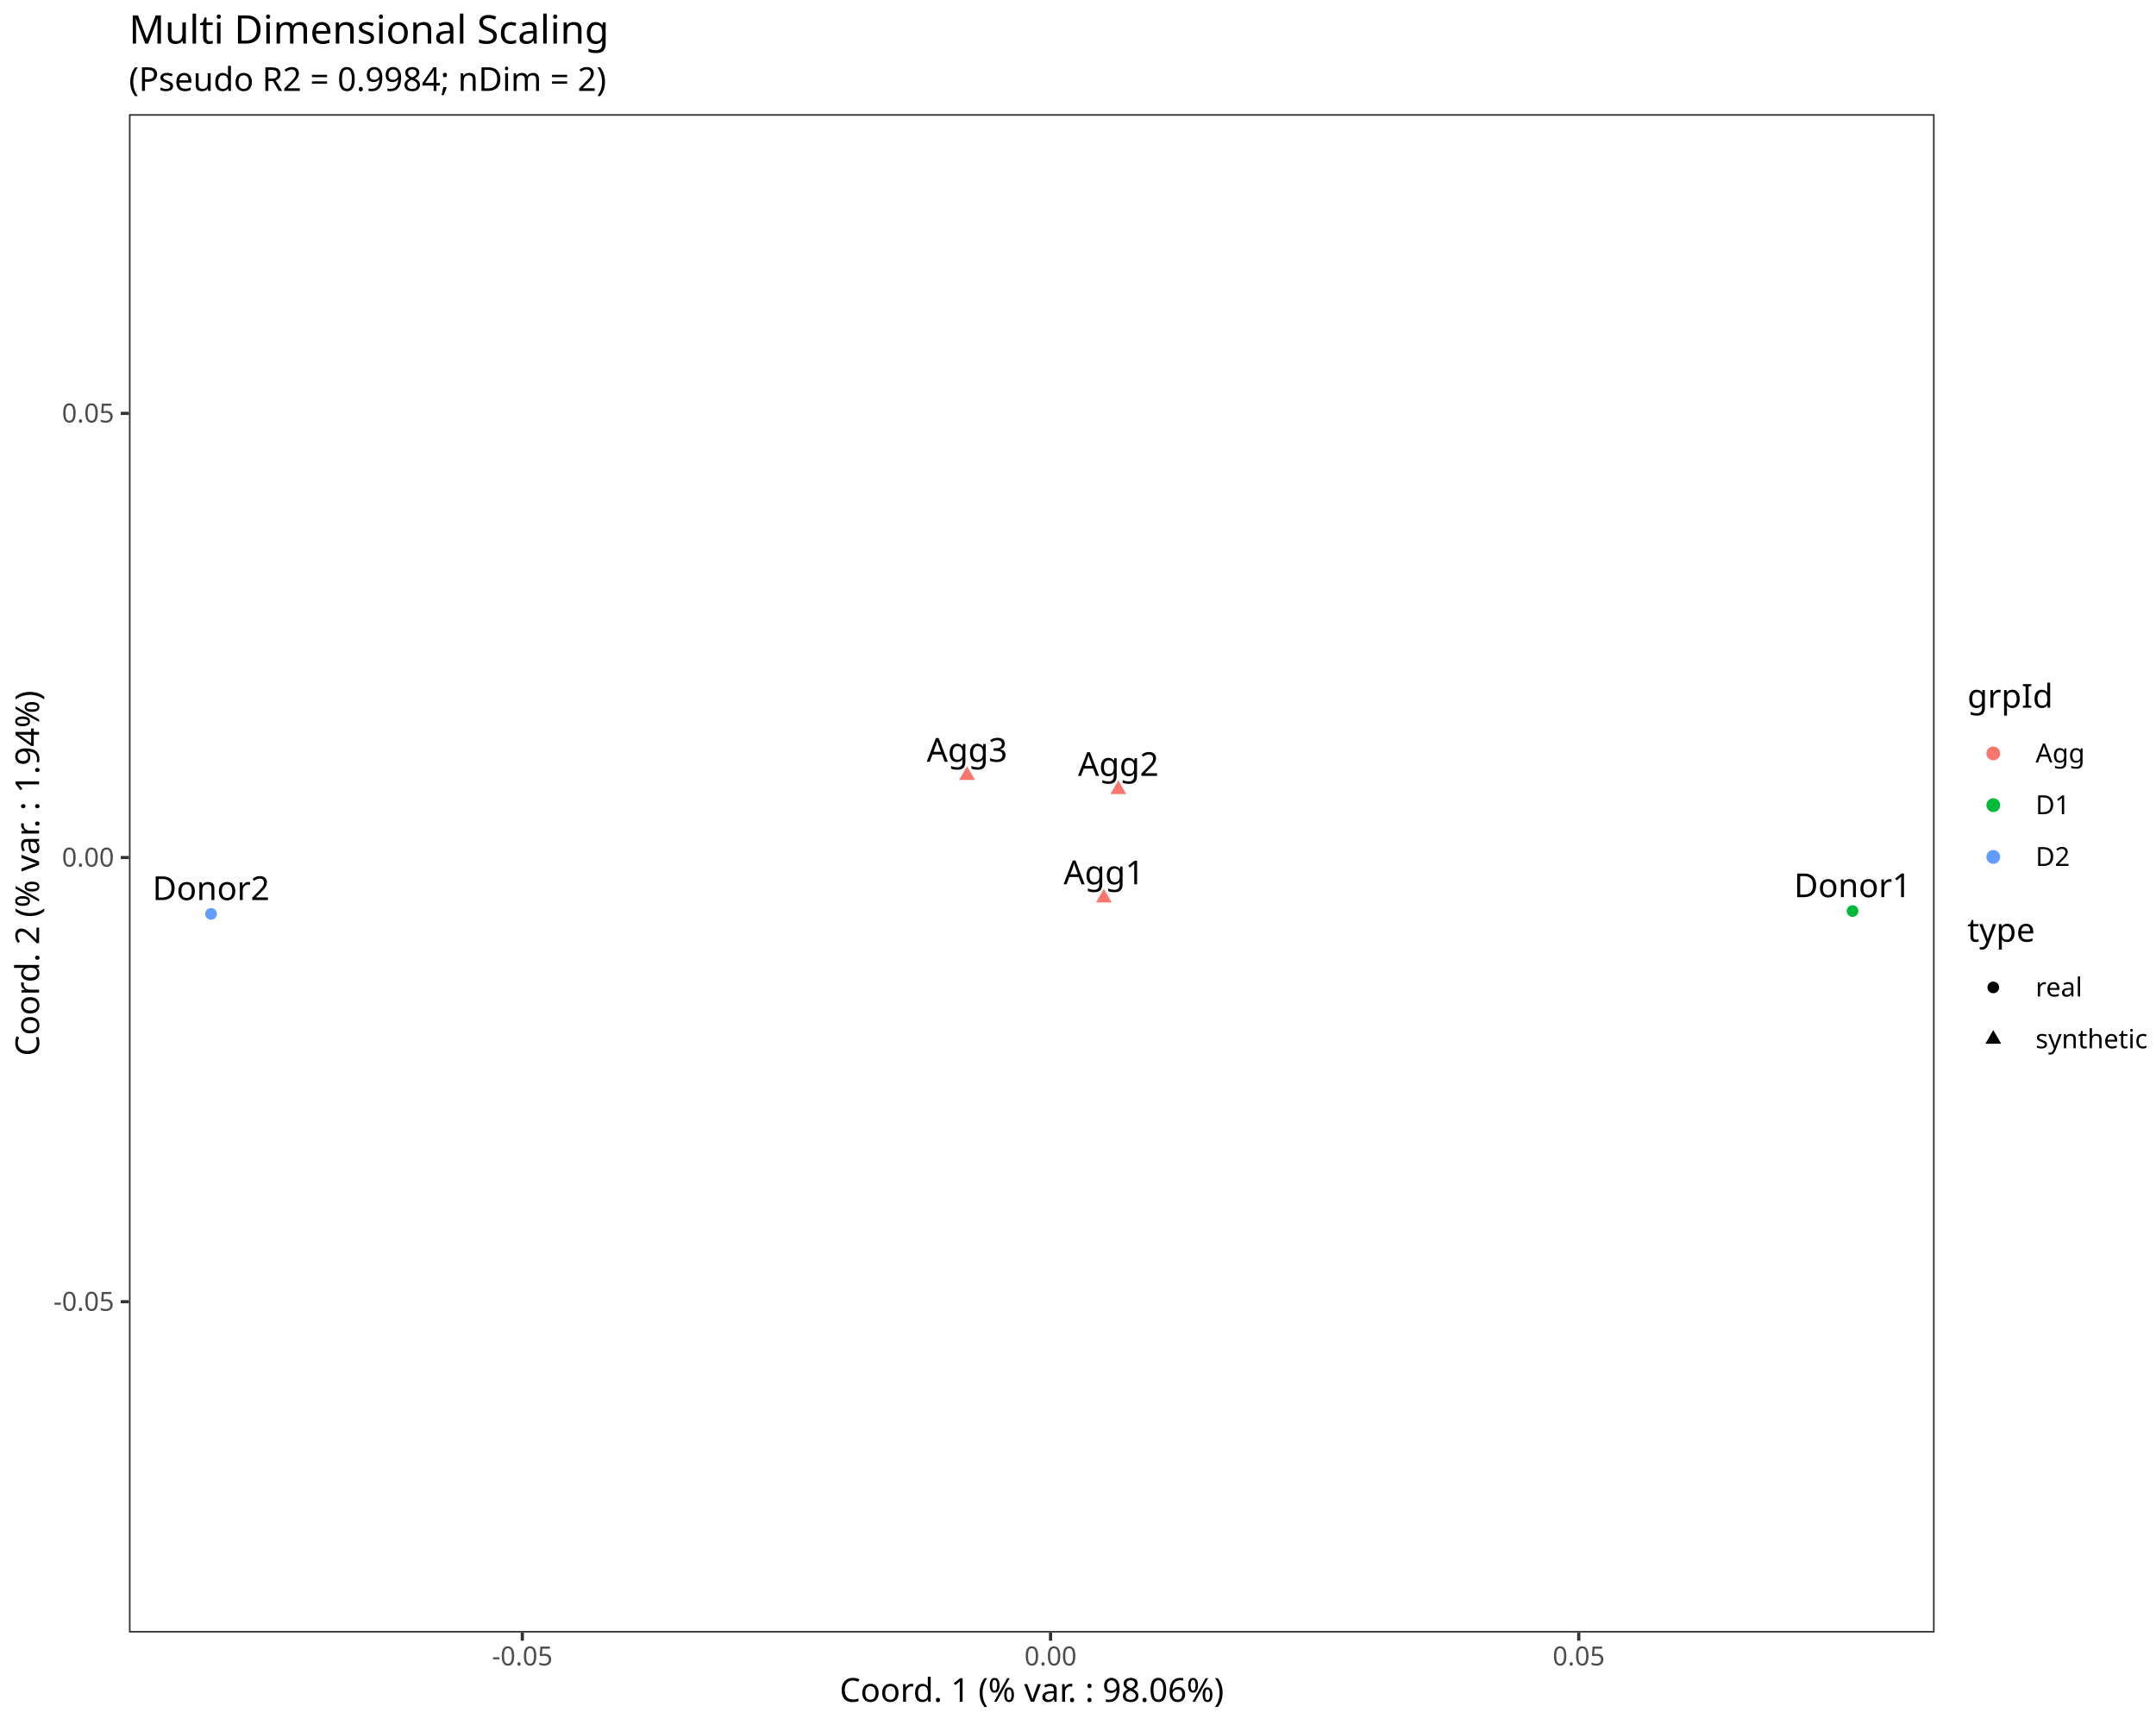
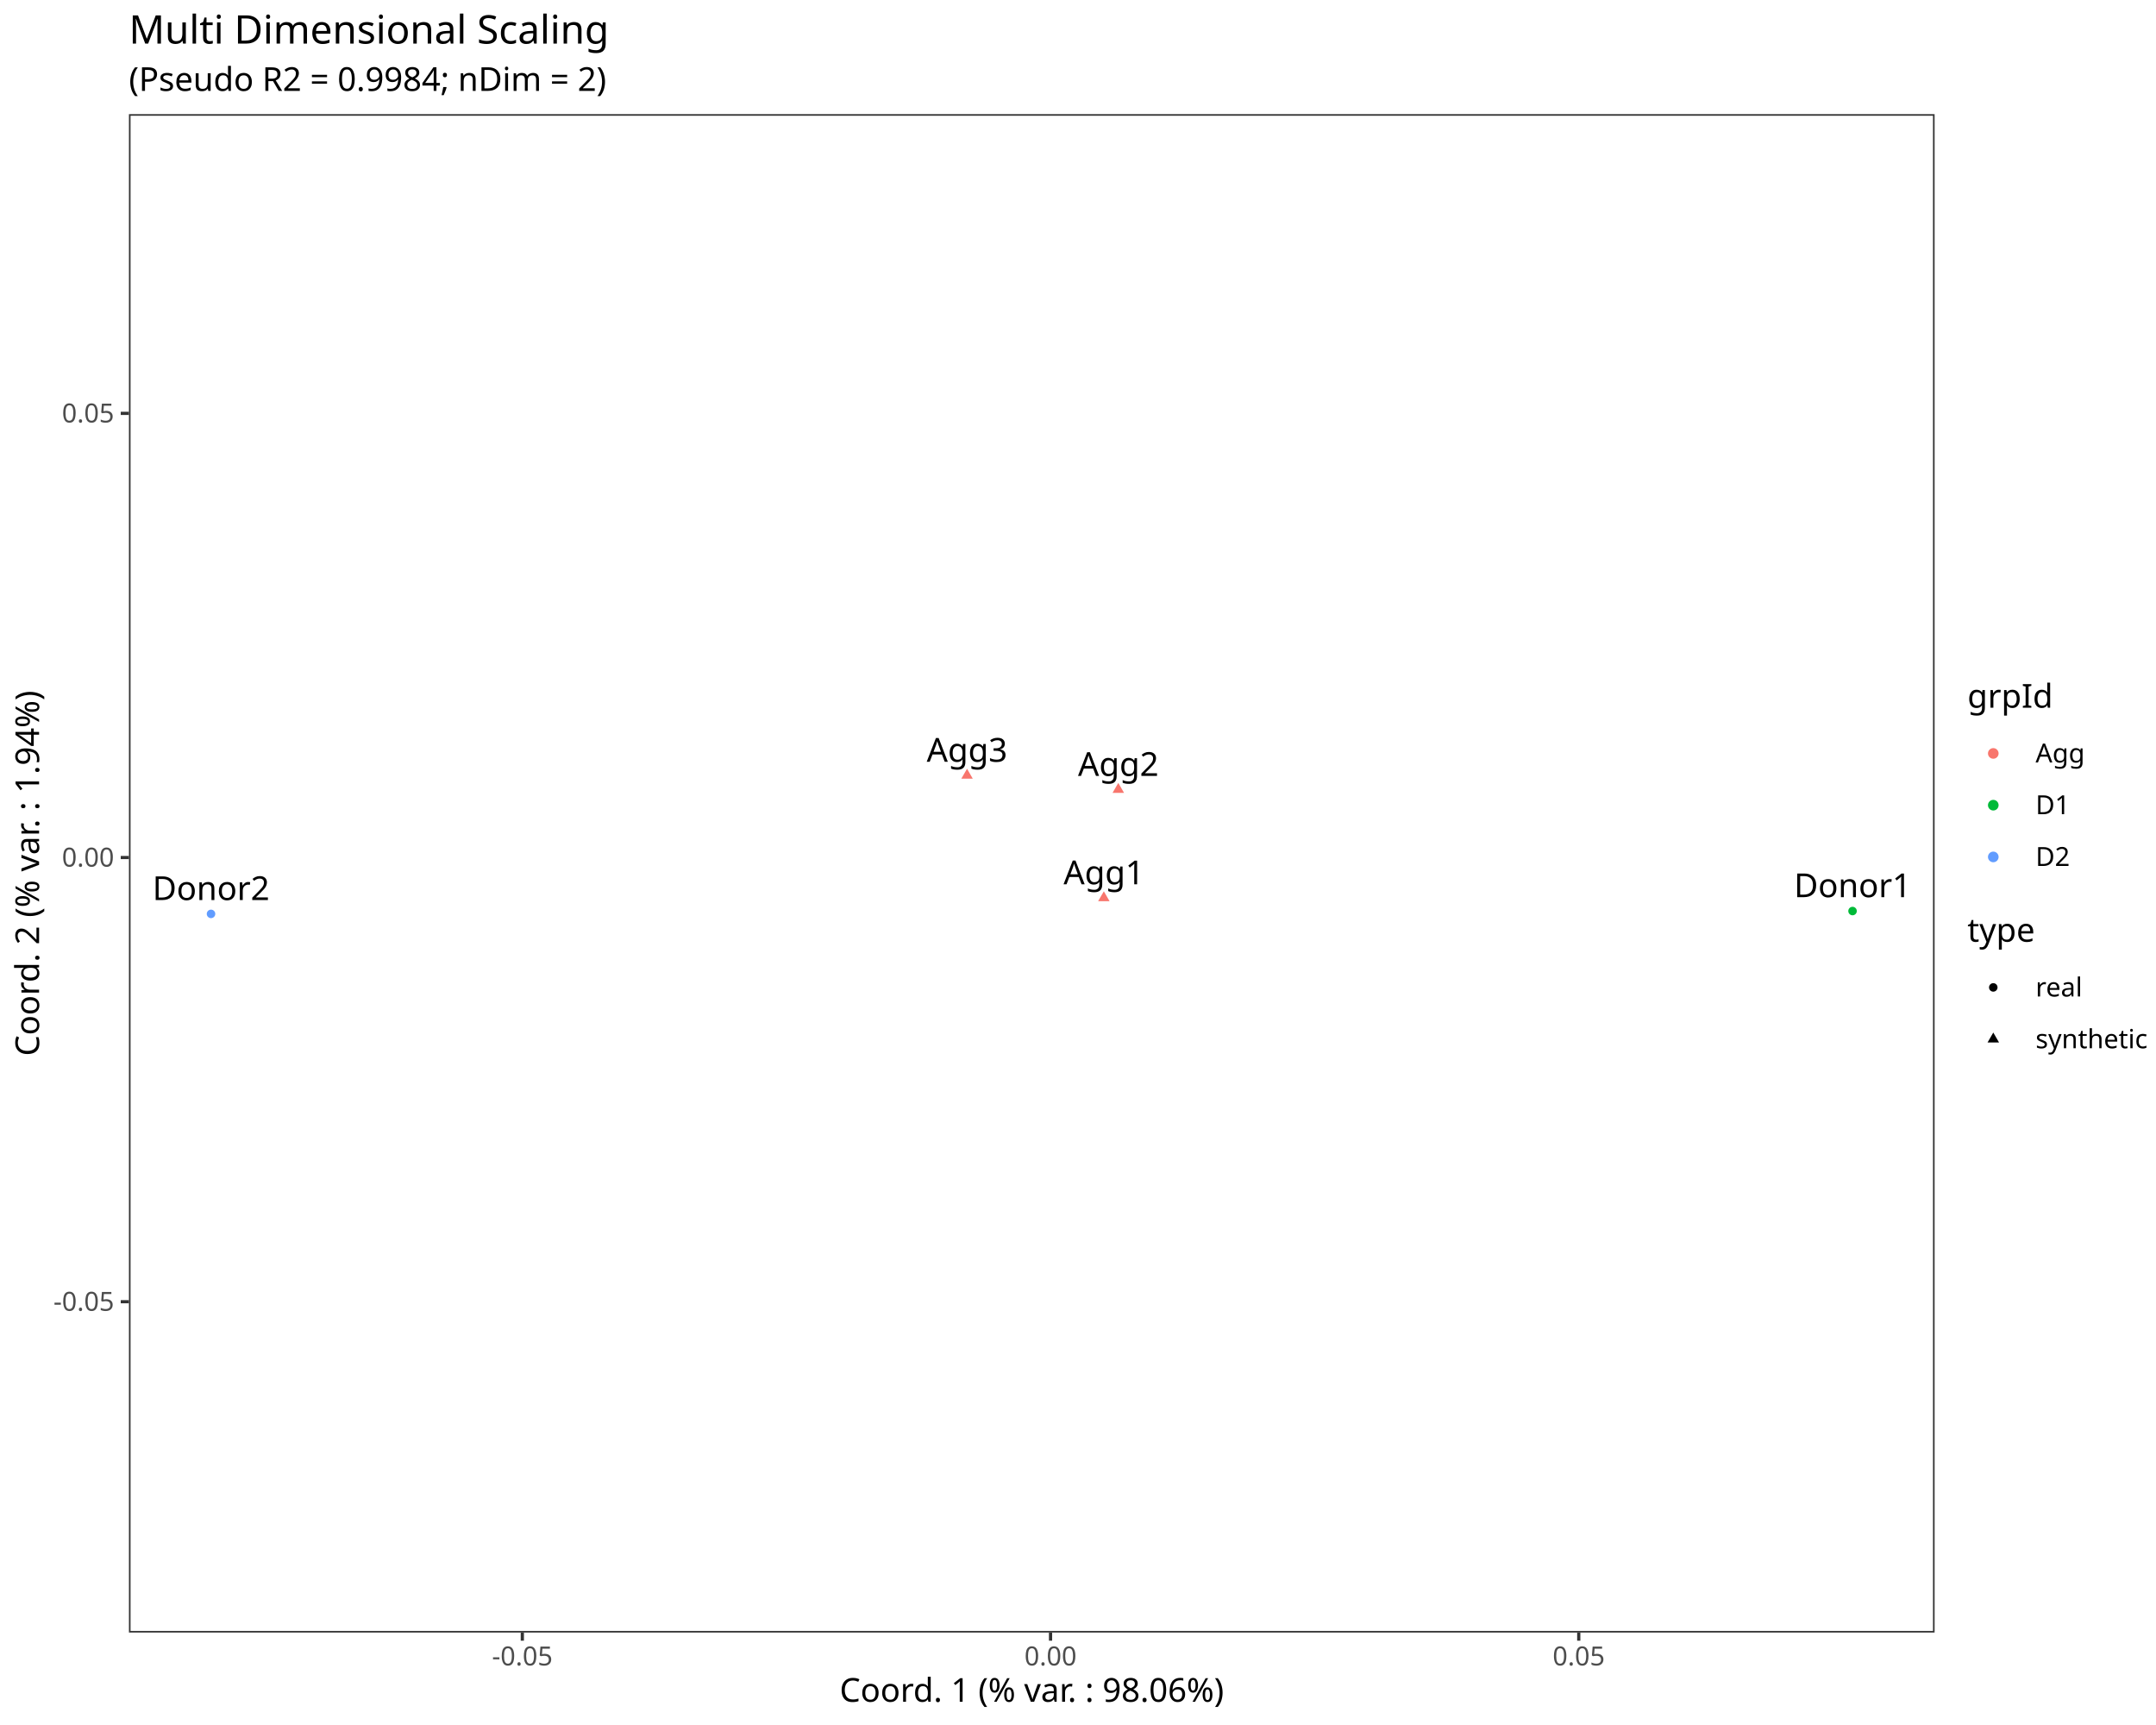
<svg xmlns="http://www.w3.org/2000/svg" class="svglite" data-engine-version="2.0" width="720.00pt" height="576.00pt" viewBox="0 0 720.00 576.00">
  <defs>
    <style type="text/css">
    .svglite line, .svglite polyline, .svglite polygon, .svglite path, .svglite rect, .svglite circle {
      fill: none;
      stroke: #000000;
      stroke-linecap: round;
      stroke-linejoin: round;
      stroke-miterlimit: 10.00;
    }
  </style>
  </defs>
  <rect width="100%" height="100%" style="stroke: none; fill: #FFFFFF;" />
  <defs>
    <clipPath id="cpMC4wMHw3MjAuMDB8MC4wMHw1NzYuMDA=">
      <rect x="0.00" y="0.00" width="720.00" height="576.00" />
    </clipPath>
  </defs>
  <g clip-path="url(#cpMC4wMHw3MjAuMDB8MC4wMHw1NzYuMDA=)">
    <rect x="0.00" y="0.00" width="720.00" height="576.00" style="stroke-width: 1.07; stroke: #FFFFFF; fill: #FFFFFF;" />
  </g>
  <defs>
    <clipPath id="cpNDMuMDZ8NjQ2LjA3fDM4LjEyfDU0NS4xMQ==">
      <rect x="43.06" y="38.12" width="603.00" height="507.00" />
    </clipPath>
  </defs>
  <g clip-path="url(#cpNDMuMDZ8NjQ2LjA3fDM4LjEyfDU0NS4xMQ==)">
    <rect x="43.06" y="38.12" width="603.00" height="507.00" style="stroke-width: 1.07; stroke: none; fill: #FFFFFF;" />
-     <circle cx="618.66" cy="304.21" r="1.95" style="stroke-width: 0.71; stroke: none; fill: #00BA38;" />
-     <circle cx="70.47" cy="305.16" r="1.95" style="stroke-width: 0.71; stroke: none; fill: #619CFF;" />
-     <polygon points="368.63,296.78 371.26,301.34 366.00,301.34 " style="stroke-width: 0.71; stroke: none; fill: #F8766D;" />
-     <polygon points="373.46,260.59 376.09,265.15 370.82,265.15 " style="stroke-width: 0.71; stroke: none; fill: #F8766D;" />
-     <polygon points="322.95,255.86 325.58,260.42 320.31,260.42 " style="stroke-width: 0.71; stroke: none; fill: #F8766D;" />
+     <circle cx="618.66" cy="304.21" r="1.42" style="stroke-width: 0.71; stroke: none; fill: #00BA38;" />
+     <circle cx="70.47" cy="305.16" r="1.42" style="stroke-width: 0.71; stroke: none; fill: #619CFF;" />
+     <polygon points="368.63,297.61 370.54,300.92 366.72,300.92 " style="stroke-width: 0.71; stroke: none; fill: #F8766D;" />
+     <polygon points="373.46,261.42 375.37,264.74 371.54,264.74 " style="stroke-width: 0.71; stroke: none; fill: #F8766D;" />
+     <polygon points="322.95,256.69 324.86,260.01 321.03,260.01 " style="stroke-width: 0.71; stroke: none; fill: #F8766D;" />
    <text x="618.67" y="299.58" text-anchor="middle" style="font-size: 11.04px; font-family: sans;" textLength="36.21px" lengthAdjust="spacingAndGlyphs">Donor1</text>
    <text x="70.47" y="300.54" text-anchor="middle" style="font-size: 11.04px; font-family: sans;" textLength="36.21px" lengthAdjust="spacingAndGlyphs">Donor2</text>
    <text x="368.65" y="295.27" text-anchor="middle" style="font-size: 11.04px; font-family: sans;" textLength="25.79px" lengthAdjust="spacingAndGlyphs">Agg1</text>
    <text x="373.47" y="259.09" text-anchor="middle" style="font-size: 11.04px; font-family: sans;" textLength="25.79px" lengthAdjust="spacingAndGlyphs">Agg2</text>
    <text x="322.95" y="254.36" text-anchor="middle" style="font-size: 11.04px; font-family: sans;" textLength="25.79px" lengthAdjust="spacingAndGlyphs">Agg3</text>
    <rect x="43.06" y="38.12" width="603.00" height="507.00" style="stroke-width: 1.07; stroke: #333333;" />
  </g>
  <g clip-path="url(#cpMC4wMHw3MjAuMDB8MC4wMHw1NzYuMDA=)">
    <text x="38.13" y="437.68" text-anchor="end" style="font-size: 8.80px; fill: #4D4D4D; font-family: sans;" textLength="20.06px" lengthAdjust="spacingAndGlyphs">-0.05</text>
    <text x="38.13" y="289.37" text-anchor="end" style="font-size: 8.80px; fill: #4D4D4D; font-family: sans;" textLength="17.13px" lengthAdjust="spacingAndGlyphs">0.00</text>
    <text x="38.13" y="141.06" text-anchor="end" style="font-size: 8.80px; fill: #4D4D4D; font-family: sans;" textLength="17.13px" lengthAdjust="spacingAndGlyphs">0.05</text>
    <polyline points="40.32,434.66 43.06,434.66 " style="stroke-width: 1.07; stroke: #333333; stroke-linecap: butt;" />
    <polyline points="40.32,286.34 43.06,286.34 " style="stroke-width: 1.07; stroke: #333333; stroke-linecap: butt;" />
    <polyline points="40.32,138.03 43.06,138.03 " style="stroke-width: 1.07; stroke: #333333; stroke-linecap: butt;" />
    <polyline points="174.43,547.85 174.43,545.11 " style="stroke-width: 1.07; stroke: #333333; stroke-linecap: butt;" />
    <polyline points="350.83,547.85 350.83,545.11 " style="stroke-width: 1.07; stroke: #333333; stroke-linecap: butt;" />
    <polyline points="527.23,547.85 527.23,545.11 " style="stroke-width: 1.07; stroke: #333333; stroke-linecap: butt;" />
    <text x="174.43" y="556.10" text-anchor="middle" style="font-size: 8.80px; fill: #4D4D4D; font-family: sans;" textLength="20.06px" lengthAdjust="spacingAndGlyphs">-0.05</text>
    <text x="350.83" y="556.10" text-anchor="middle" style="font-size: 8.80px; fill: #4D4D4D; font-family: sans;" textLength="17.13px" lengthAdjust="spacingAndGlyphs">0.00</text>
    <text x="527.23" y="556.10" text-anchor="middle" style="font-size: 8.80px; fill: #4D4D4D; font-family: sans;" textLength="17.13px" lengthAdjust="spacingAndGlyphs">0.05</text>
    <text x="344.56" y="568.24" text-anchor="middle" style="font-size: 11.00px; font-family: sans;" textLength="130.23px" lengthAdjust="spacingAndGlyphs">Coord. 1 (% var. : 98.06%)</text>
    <text transform="translate(13.05,291.61) rotate(-90)" text-anchor="middle" style="font-size: 11.00px; font-family: sans;" textLength="124.11px" lengthAdjust="spacingAndGlyphs">Coord. 2 (% var. : 1.94%)</text>
    <rect x="657.02" y="227.60" width="38.42" height="67.17" style="stroke-width: 1.07; stroke: none; fill: #FFFFFF;" />
    <text x="657.02" y="236.31" style="font-size: 11.00px; font-family: sans;" textLength="25.07px" lengthAdjust="spacingAndGlyphs">grpId</text>
    <rect x="657.02" y="242.94" width="17.28" height="17.28" style="stroke-width: 1.07; stroke: none; fill: #FFFFFF;" />
-     <circle cx="665.66" cy="251.58" r="1.95" style="stroke-width: 0.71; stroke: #F8766D; fill: #F8766D;" />
+     <circle cx="665.66" cy="251.58" r="1.42" style="stroke-width: 0.71; stroke: #F8766D; fill: #F8766D;" />
    <rect x="657.02" y="260.22" width="17.28" height="17.28" style="stroke-width: 1.07; stroke: none; fill: #FFFFFF;" />
-     <circle cx="665.66" cy="268.86" r="1.95" style="stroke-width: 0.71; stroke: #00BA38; fill: #00BA38;" />
+     <circle cx="665.66" cy="268.86" r="1.42" style="stroke-width: 0.71; stroke: #00BA38; fill: #00BA38;" />
    <rect x="657.02" y="277.50" width="17.28" height="17.28" style="stroke-width: 1.07; stroke: none; fill: #FFFFFF;" />
-     <circle cx="665.66" cy="286.14" r="1.95" style="stroke-width: 0.71; stroke: #619CFF; fill: #619CFF;" />
+     <circle cx="665.66" cy="286.14" r="1.42" style="stroke-width: 0.71; stroke: #619CFF; fill: #619CFF;" />
    <text x="679.78" y="254.60" style="font-size: 8.80px; font-family: sans;" textLength="15.66px" lengthAdjust="spacingAndGlyphs">Agg</text>
    <text x="679.78" y="271.88" style="font-size: 8.80px; font-family: sans;" textLength="11.25px" lengthAdjust="spacingAndGlyphs">D1</text>
    <text x="679.78" y="289.16" style="font-size: 8.80px; font-family: sans;" textLength="11.25px" lengthAdjust="spacingAndGlyphs">D2</text>
    <rect x="657.02" y="305.73" width="57.50" height="49.89" style="stroke-width: 1.07; stroke: none; fill: #FFFFFF;" />
    <text x="657.02" y="314.45" style="font-size: 11.00px; font-family: sans;" textLength="20.80px" lengthAdjust="spacingAndGlyphs">type</text>
    <rect x="657.02" y="321.07" width="17.28" height="17.28" style="stroke-width: 1.07; stroke: none; fill: #FFFFFF;" />
-     <circle cx="665.66" cy="329.71" r="1.95" style="stroke-width: 0.71; stroke: none; fill: #000000;" />
+     <circle cx="665.66" cy="329.71" r="1.42" style="stroke-width: 0.71; stroke: none; fill: #000000;" />
    <rect x="657.02" y="338.35" width="17.28" height="17.28" style="stroke-width: 1.07; stroke: none; fill: #FFFFFF;" />
-     <polygon points="665.66,343.95 668.30,348.51 663.03,348.51 " style="stroke-width: 0.71; stroke: none; fill: #000000;" />
+     <polygon points="665.66,344.78 667.58,348.09 663.75,348.09 " style="stroke-width: 0.71; stroke: none; fill: #000000;" />
    <text x="679.78" y="332.74" style="font-size: 8.80px; font-family: sans;" textLength="14.67px" lengthAdjust="spacingAndGlyphs">real</text>
    <text x="679.78" y="350.02" style="font-size: 8.80px; font-family: sans;" textLength="34.74px" lengthAdjust="spacingAndGlyphs">synthetic</text>
    <text x="43.06" y="30.35" style="font-size: 11.00px; font-family: sans;" textLength="158.39px" lengthAdjust="spacingAndGlyphs">(Pseudo R2 = 0.9984; nDim = 2)</text>
    <text x="43.06" y="14.56" style="font-size: 13.20px; font-family: sans;" textLength="151.15px" lengthAdjust="spacingAndGlyphs">Multi Dimensional Scaling</text>
  </g>
</svg>
